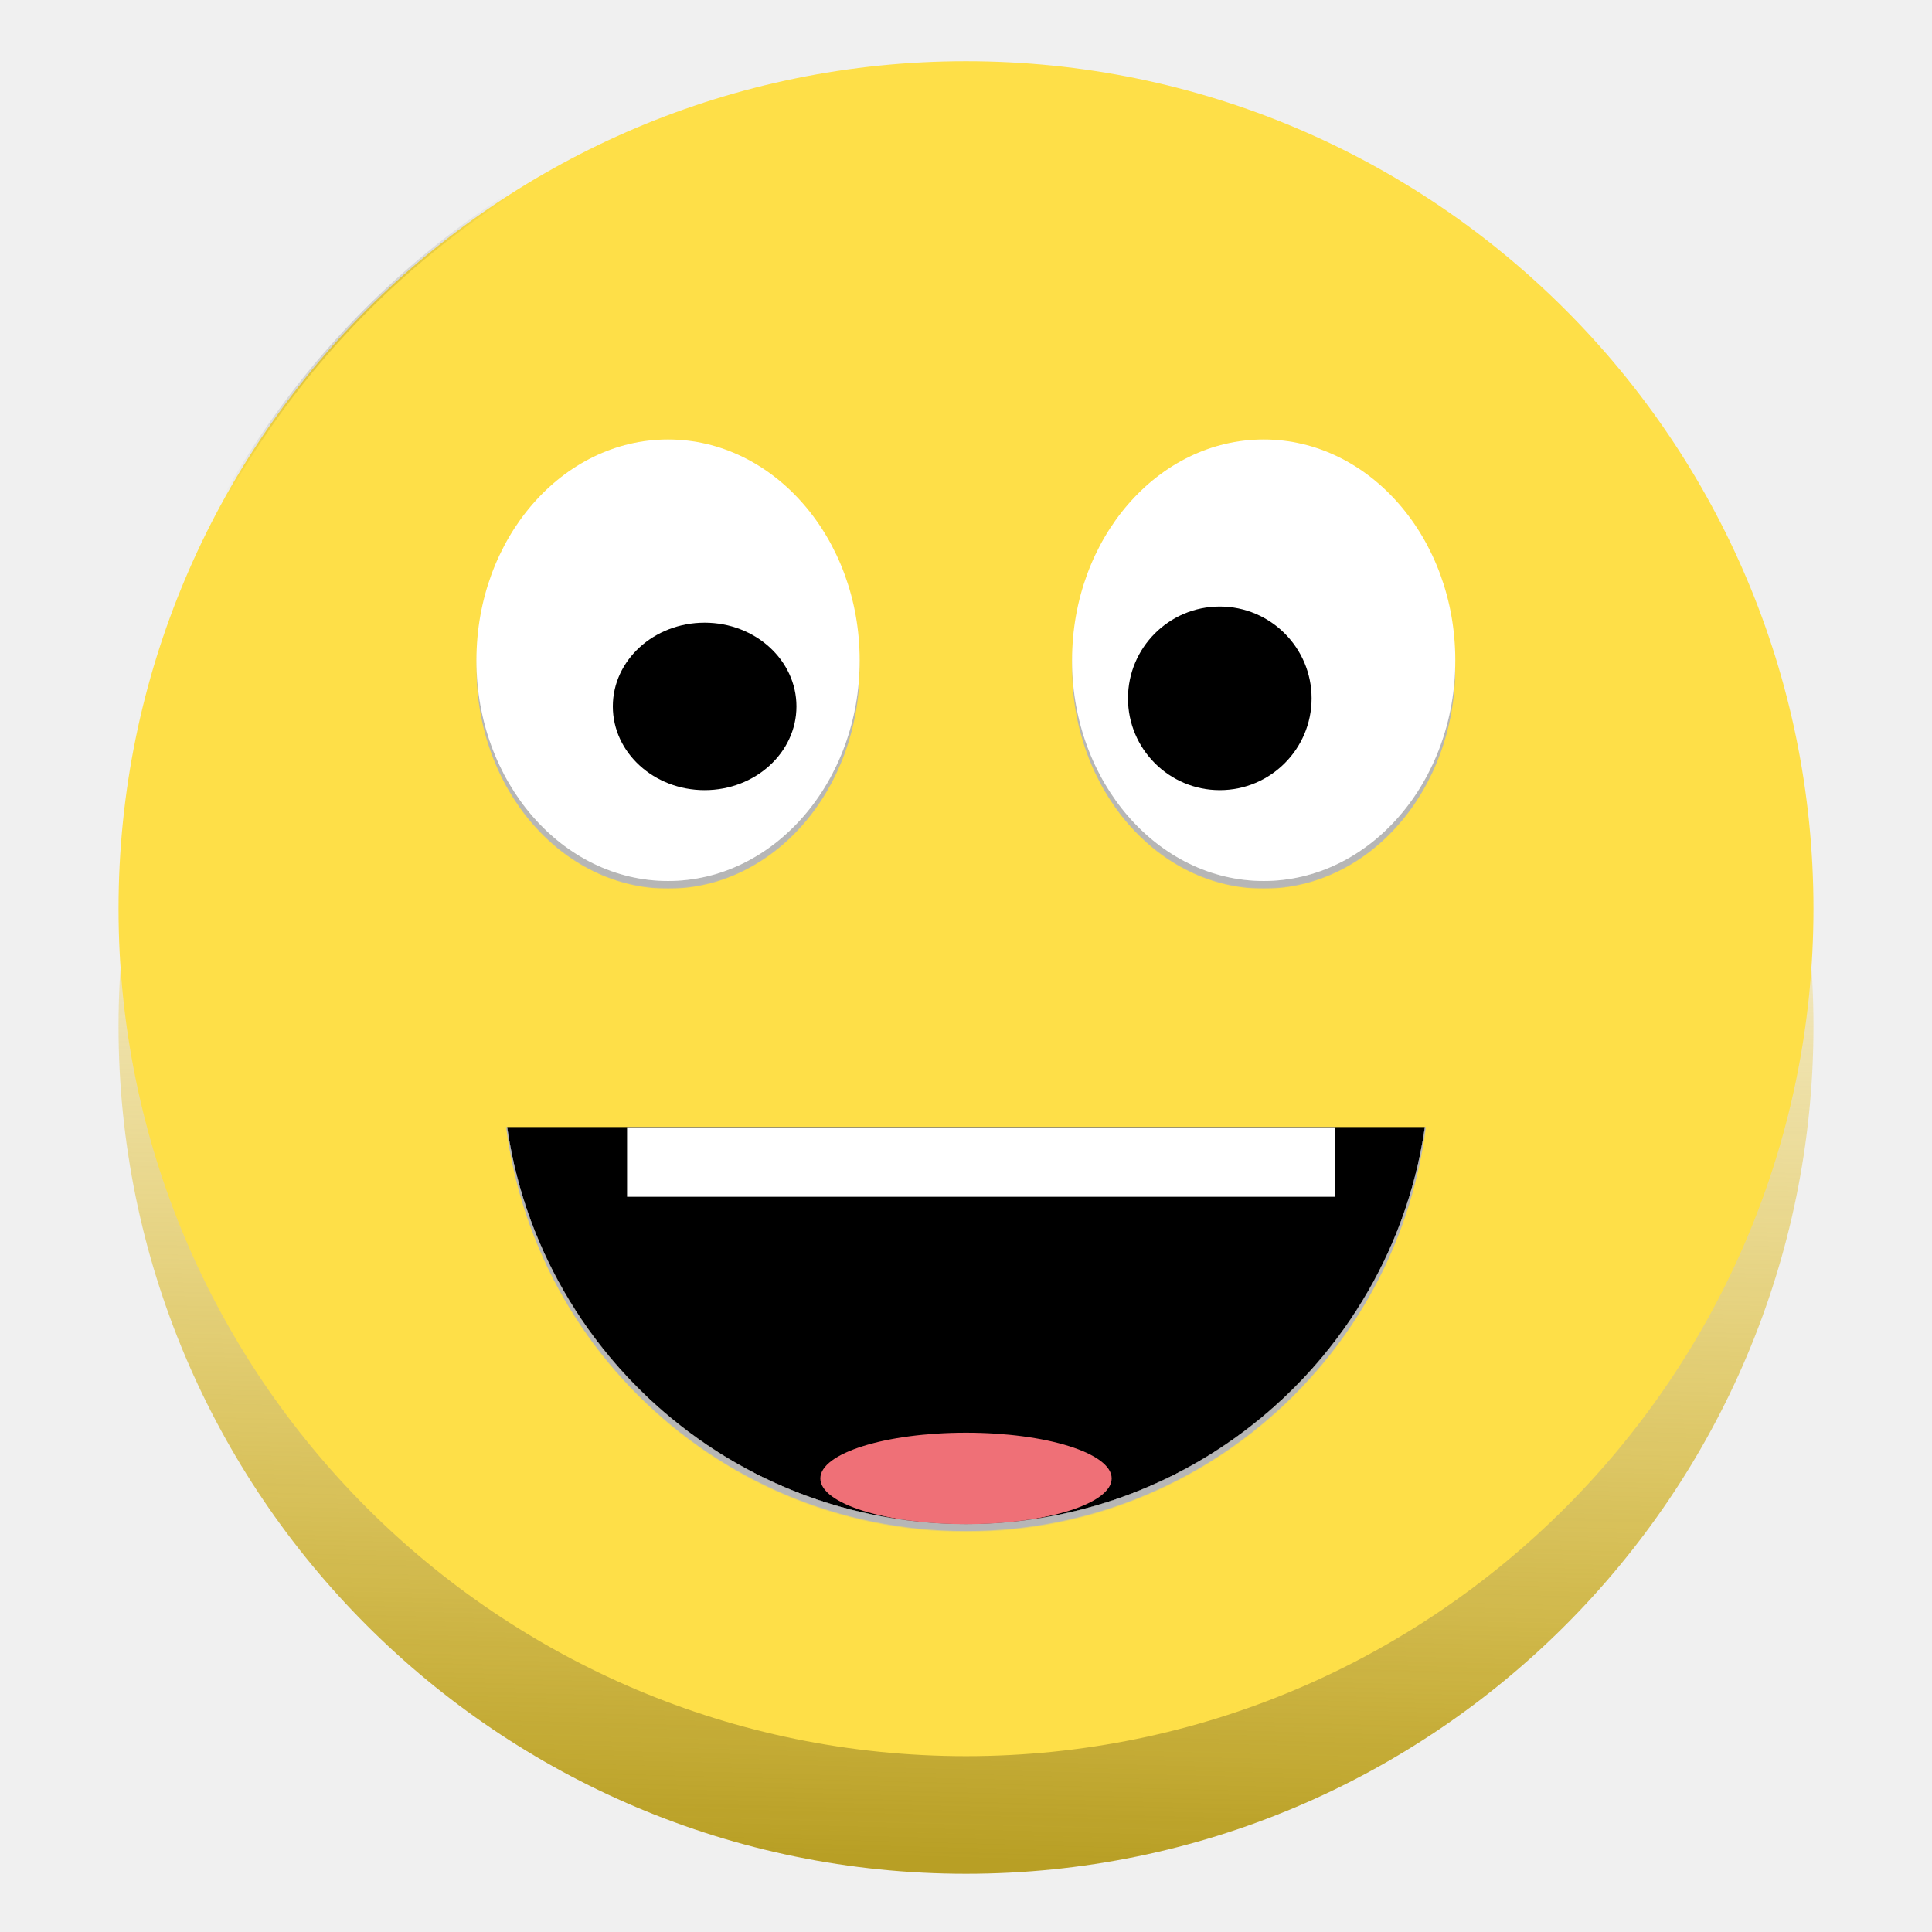
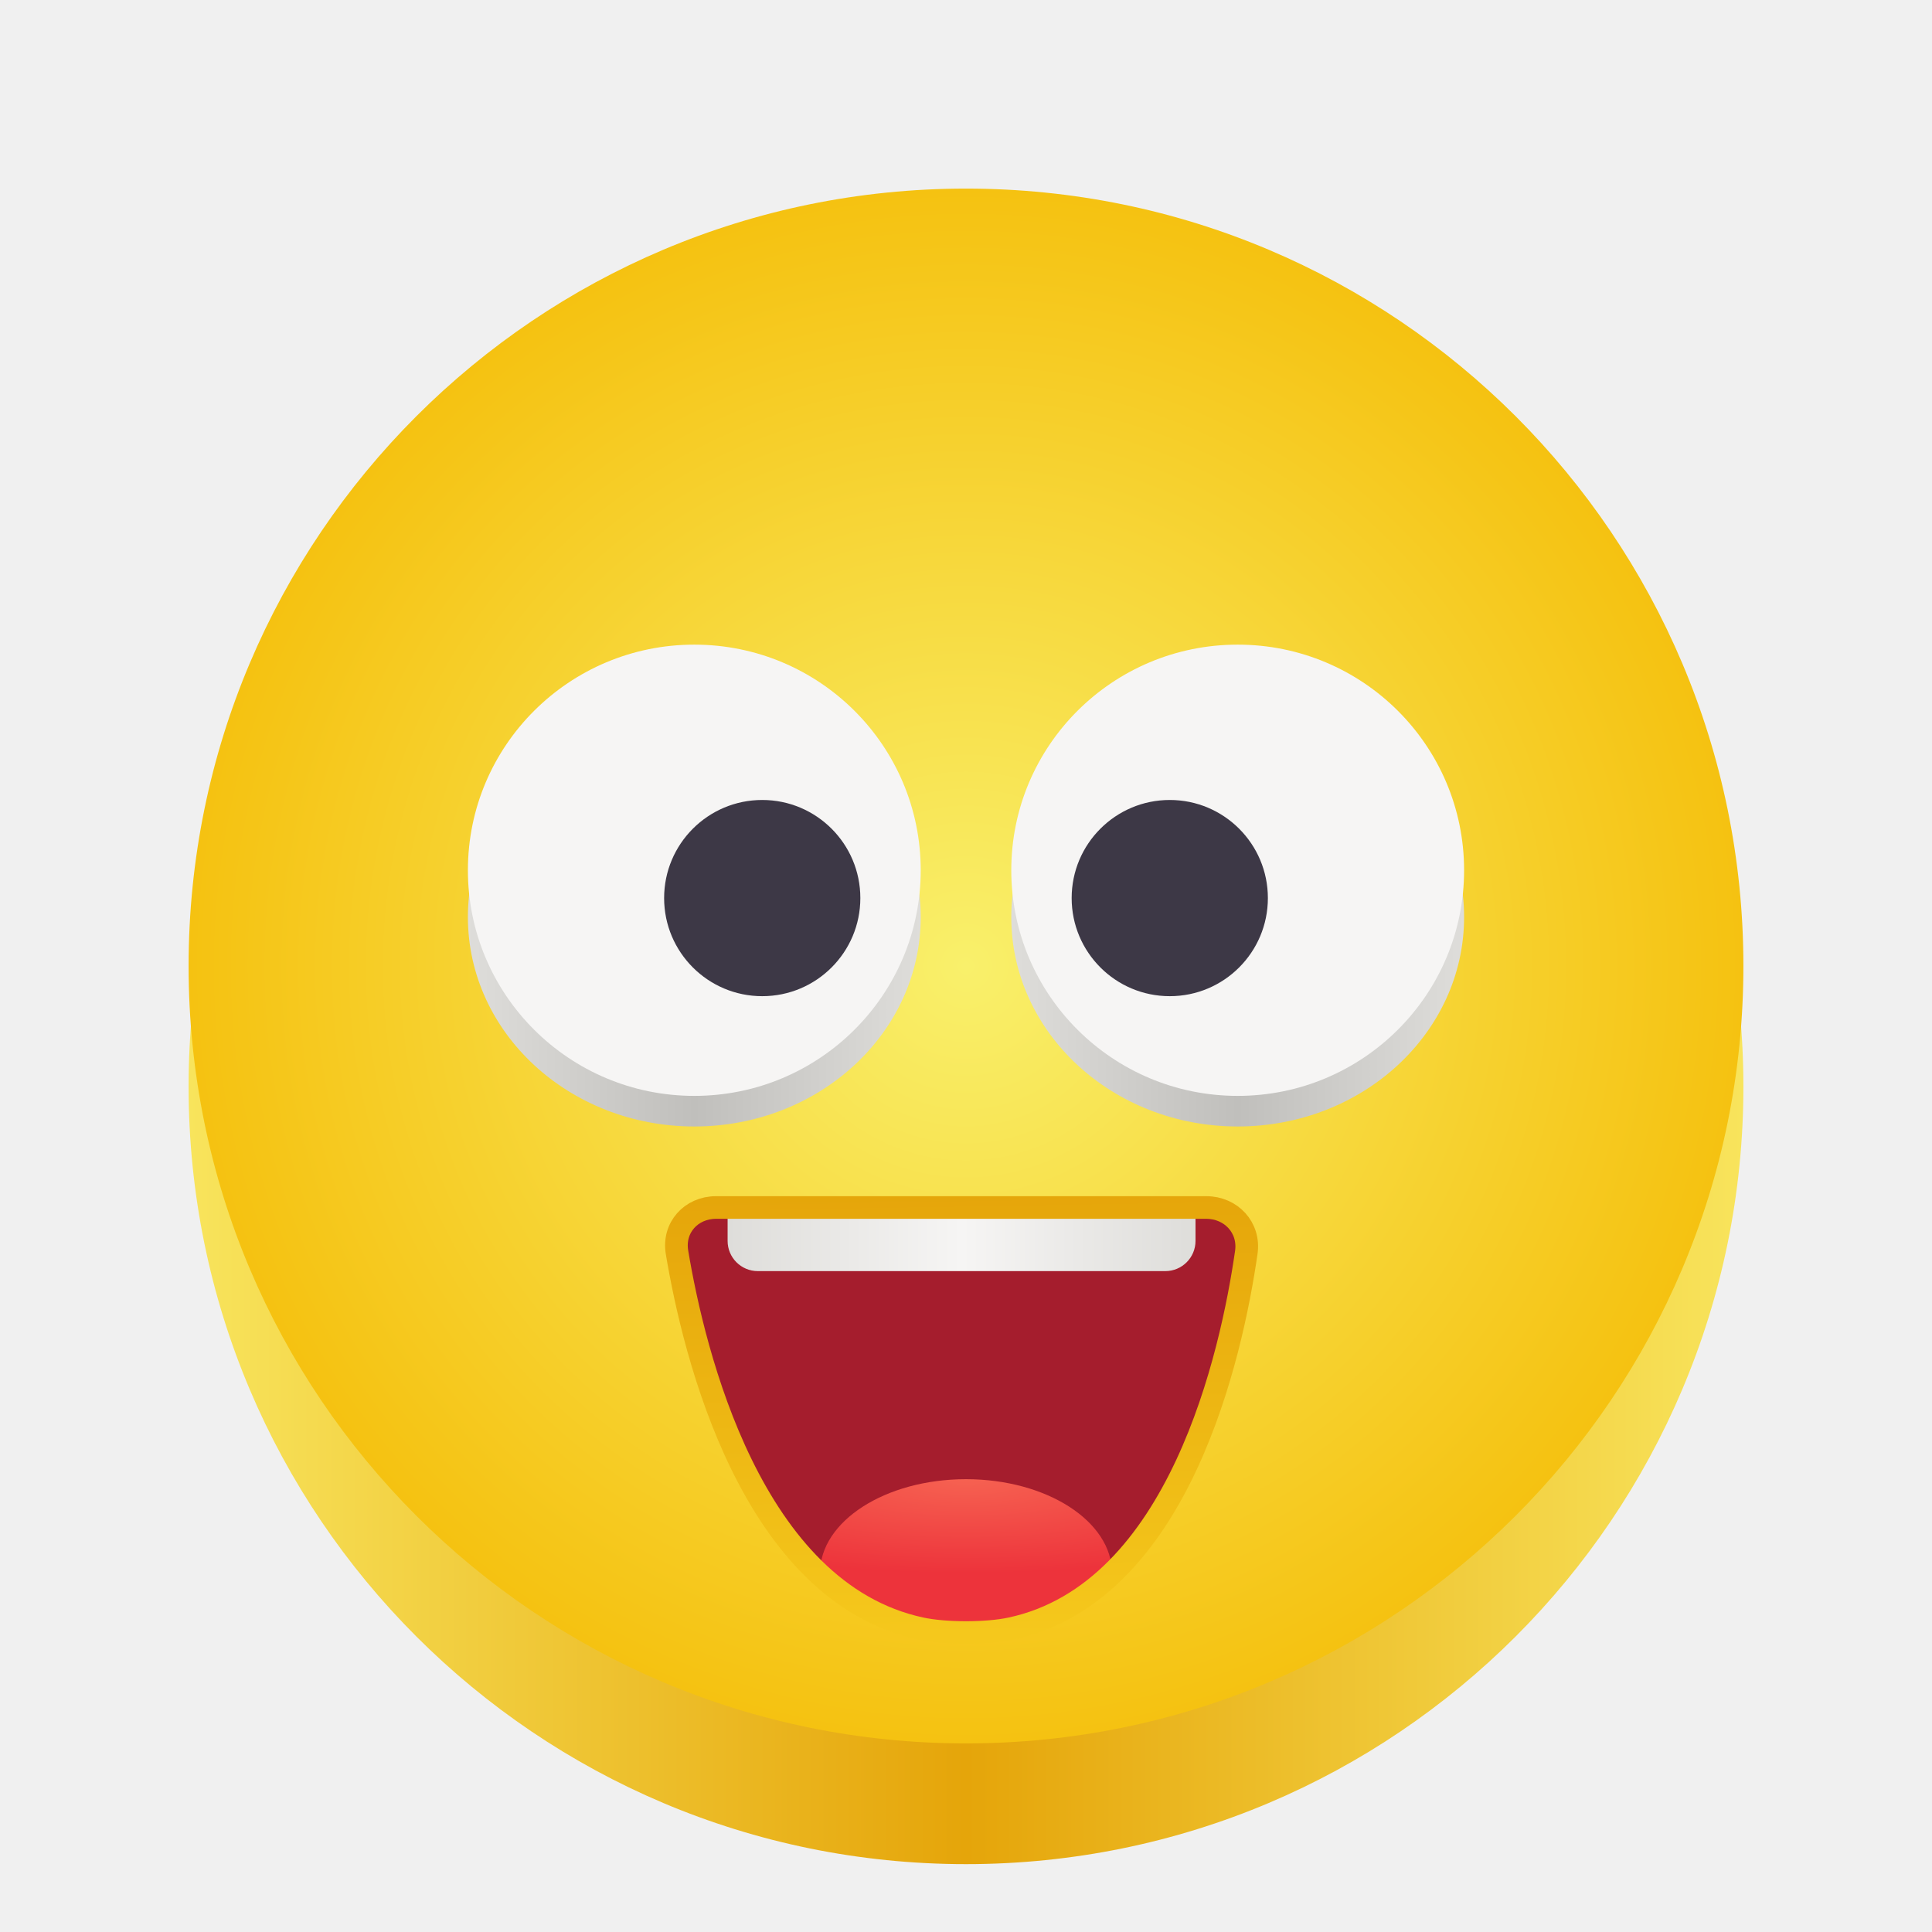
- <svg xmlns="http://www.w3.org/2000/svg" xmlns:xlink="http://www.w3.org/1999/xlink" version="1.1" width="500" height="500" viewBox="0 0 500 500" xml:space="preserve" id="svg81">
-   <defs id="defs4">
-     <linearGradient id="linearGradient1598">
-       <stop style="stop-color:#b89f25;stop-opacity:1" offset="0" id="stop1594" />
-       <stop style="stop-color:#ffcc00;stop-opacity:0" offset="1" id="stop1596" />
+ <svg xmlns="http://www.w3.org/2000/svg" xmlns:xlink="http://www.w3.org/1999/xlink" width="128" height="128" id="svg11300" version="1.0" style="display:inline;enable-background:new" viewBox="0 0 128 128">
+   <defs id="defs3">
+     <linearGradient id="linearGradient67550">
+       <stop style="stop-color:#deddda;stop-opacity:1;" offset="0" id="stop67546" />
+       <stop style="stop-color:#f6f5f4;stop-opacity:1;" offset="0.5" id="stop67554" />
+       <stop style="stop-color:#deddda;stop-opacity:1;" offset="1" id="stop67548" />
    </linearGradient>
-     <linearGradient id="linearGradient3077">
-       <stop style="stop-color:#000000;stop-opacity:1;" offset="0" id="stop3073" />
-       <stop style="stop-color:#000000;stop-opacity:0;" offset="1" id="stop3075" />
+     <linearGradient id="linearGradient61536">
+       <stop style="stop-color:#e5a50a;stop-opacity:1;" offset="0" id="stop61532" />
+       <stop style="stop-color:#f5c81c;stop-opacity:1;" offset="1" id="stop61534" />
    </linearGradient>
-     <linearGradient id="linearGradient2259">
-       <stop style="stop-color:#000000;stop-opacity:1;" offset="0" id="stop2255" />
-       <stop style="stop-color:#000000;stop-opacity:0;" offset="1" id="stop2257" />
+     <linearGradient id="linearGradient41826">
+       <stop style="stop-color:#f66151;stop-opacity:1;" offset="0" id="stop41822" />
+       <stop style="stop-color:#ed333b;stop-opacity:1;" offset="1" id="stop41824" />
    </linearGradient>
-     <radialGradient xlink:href="#linearGradient2259" id="radialGradient2261" cx="0" cy="0" fx="0" fy="0" r="141.5" gradientUnits="userSpaceOnUse" />
-     <linearGradient xlink:href="#linearGradient3077" id="linearGradient3079" x1="-32" y1="0.25" x2="32" y2="0.25" gradientUnits="userSpaceOnUse" />
-     <radialGradient xlink:href="#linearGradient2259" id="radialGradient3119" gradientUnits="userSpaceOnUse" cx="0" cy="0" fx="0" fy="0" r="141.5" />
-     <linearGradient xlink:href="#linearGradient1598" id="linearGradient1728" gradientUnits="userSpaceOnUse" x1="2.556" y1="139.027" x2="-2.662" y2="-57.322" />
+     <linearGradient id="linearGradient27415">
+       <stop style="stop-color:#deddda;stop-opacity:1;" offset="0" id="stop27411" />
+       <stop style="stop-color:#c0bfbc;stop-opacity:1;" offset="0.5" id="stop27419" />
+       <stop style="stop-color:#deddda;stop-opacity:1;" offset="1" id="stop27413" />
+     </linearGradient>
+     <linearGradient id="linearGradient7447">
+       <stop style="stop-color:#f9f06b;stop-opacity:1;" offset="0" id="stop7443" />
+       <stop style="stop-color:#f5c211;stop-opacity:1;" offset="1" id="stop7445" />
+     </linearGradient>
+     <linearGradient id="linearGradient5953">
+       <stop style="stop-color:#f8e45c;stop-opacity:1;" offset="0" id="stop5949" />
+       <stop style="stop-color:#e5a50a;stop-opacity:1;" offset="0.5" id="stop5957" />
+       <stop style="stop-color:#f8e45c;stop-opacity:1;" offset="1" id="stop5951" />
+     </linearGradient>
+     <linearGradient y2="236" x2="96" y1="236" x1="32" gradientTransform="translate(604.8168,170.5864)" gradientUnits="userSpaceOnUse" id="linearGradient1099" xlink:href="#linearGradient1036" />
+     <linearGradient id="linearGradient1036">
+       <stop id="stop1032" offset="0" style="stop-color:#d5d3cf;stop-opacity:1;" />
+       <stop id="stop1034" offset="1" style="stop-color:#f6f5f4;stop-opacity:1" />
+     </linearGradient>
+     <radialGradient r="32" fy="-76" fx="-244" cy="-76" cx="-244" gradientTransform="matrix(0.8833333,0,0,0.8833333,-460.3502,463.1197)" gradientUnits="userSpaceOnUse" id="radialGradient1103" xlink:href="#linearGradient1069" />
+     <linearGradient id="linearGradient1069">
+       <stop id="stop1065" offset="0" style="stop-color:#d5d3cf;stop-opacity:1" />
+       <stop id="stop1067-1" offset="1" style="stop-color:#949390;stop-opacity:1" />
+     </linearGradient>
+     <linearGradient gradientUnits="userSpaceOnUse" y2="232" x2="64" y1="262.5" x1="64" id="linearGradient1027" xlink:href="#linearGradient1025" gradientTransform="translate(-470.5864,432.8168)" />
+     <linearGradient id="linearGradient1025">
+       <stop id="stop1021" offset="0" style="stop-color:#9a9996;stop-opacity:1" />
+       <stop id="stop1023" offset="1" style="stop-color:#77767b;stop-opacity:1" />
+     </linearGradient>
+     <clipPath clipPathUnits="userSpaceOnUse" id="clipPath1609-7">
+       <path id="path1611-5" d="m 252,116 28,-28 v -8 h -36 v 36 z" style="fill:#e74747;stroke:none;stroke-width:0.25px;stroke-linecap:butt;stroke-linejoin:miter;stroke-opacity:1" />
+     </clipPath>
+     <linearGradient xlink:href="#linearGradient5953" id="linearGradient5955" x1="12.495" y1="243.999" x2="115.505" y2="243.999" gradientUnits="userSpaceOnUse" />
+     <radialGradient xlink:href="#linearGradient7447" id="radialGradient7449" cx="64" cy="236" fx="64" fy="236" r="51.505" gradientUnits="userSpaceOnUse" />
+     <linearGradient xlink:href="#linearGradient27415" id="linearGradient27417" x1="24.285" y1="236.458" x2="54.285" y2="236.458" gradientUnits="userSpaceOnUse" />
+     <radialGradient xlink:href="#linearGradient41826" id="radialGradient41828" cx="64" cy="266.55" fx="64" fy="266.55" r="9.674" gradientTransform="matrix(2.552213,0,0,0.6433543,-99.34163,98.51396)" gradientUnits="userSpaceOnUse" />
+     <clipPath clipPathUnits="userSpaceOnUse" id="clipPath42577">
+       <g id="use42579" transform="matrix(1,0,0,0.9977398,0,0.6332028)" style="display:inline" />
+     </clipPath>
+     <linearGradient xlink:href="#linearGradient61536" id="linearGradient61538" x1="43.816" y1="250.935" x2="44.315" y2="280.668" gradientUnits="userSpaceOnUse" />
+     <linearGradient xlink:href="#linearGradient27415" id="linearGradient71930" gradientUnits="userSpaceOnUse" x1="24.285" y1="236.458" x2="54.285" y2="236.458" />
+     <clipPath clipPathUnits="userSpaceOnUse" id="clipPath83971">
+       <ellipse style="display:inline;opacity:1;fill:url(#radialGradient83975);fill-opacity:1;stroke:none;stroke-width:4.005;enable-background:new" id="ellipse83973" cx="64" cy="276.215" rx="9.674" ry="6.238" />
+     </clipPath>
+     <radialGradient xlink:href="#linearGradient41826" id="radialGradient83975" gradientUnits="userSpaceOnUse" gradientTransform="matrix(2.552213,0,0,0.6448117,-99.34163,98.10249)" cx="64" cy="266.55" fx="64" fy="266.55" r="9.674" />
+     <radialGradient xlink:href="#linearGradient41826" id="radialGradient41828-2" cx="64" cy="266.55" fx="64" fy="266.55" r="9.674" gradientTransform="matrix(2.552213,0,0,0.6433543,-99.34163,98.51396)" gradientUnits="userSpaceOnUse" />
+     <clipPath clipPathUnits="userSpaceOnUse" id="clipPath86420">
+       <path id="path86422" d="M 50.206,247.713 H 77.206 a 2,2.005 0 0 1 2,2.005 v 4.437 a 2,2.005 0 0 1 -2,2.005 H 50.206 a 2,2.005 0 0 1 -2,-2.005 v -4.437 a 2,2.005 0 0 1 2,-2.005 z" style="display:inline;opacity:1;fill:url(#linearGradient86424);fill-opacity:1;stroke:none;stroke-width:3.464;enable-background:new" />
+     </clipPath>
+     <linearGradient xlink:href="#linearGradient67550" id="linearGradient86424" gradientUnits="userSpaceOnUse" gradientTransform="matrix(0.8532589,0,0,1.407752,9.348354,-107.0406)" x1="45.541" y1="255" x2="81.872" y2="255" />
+     <linearGradient xlink:href="#linearGradient67550" id="linearGradient67552" x1="45.541" y1="255" x2="81.872" y2="255" gradientUnits="userSpaceOnUse" gradientTransform="matrix(0.8532589,0,0,1.404571,9.348354,-106.1655)" />
  </defs>
-   <g transform="matrix(-1.55,0,0,1.55,250,265.6075)" id="ciA3Zt5SFpNFrV5CsKSBj" style="opacity:1;mix-blend-mode:normal;fill:url(#linearGradient1728);fill-opacity:1;stroke:none;stroke-width:1;stroke-miterlimit:4;stroke-dasharray:none">
-     <path style="opacity:1;fill:url(#linearGradient1728);fill-opacity:1;fill-rule:nonzero;stroke:none;stroke-width:1;stroke-linecap:butt;stroke-linejoin:miter;stroke-miterlimit:4;stroke-dasharray:none;stroke-dashoffset:0" vector-effect="non-scaling-stroke" d="M 0,-141.5 C 78.108,-141.5 141.5,-78.108 141.5,0 141.5,78.108 78.108,141.5 0,141.5 -78.108,141.5 -141.5,78.108 -141.5,0 -141.5,-78.108 -78.108,-141.5 0,-141.5 Z" stroke-linecap="round" id="path6" />
-   </g>
-   <g transform="matrix(-1.55,0,0,1.55,250,235.1675)" id="vBa9iKcRwURM2V3FH-qIC" style="stroke:url(#radialGradient2261);stroke-width:1;stroke-miterlimit:4;stroke-dasharray:none">
-     <path style="opacity:1;fill:#fedf48;fill-rule:nonzero;stroke:url(#radialGradient3119);stroke-width:1;stroke-linecap:butt;stroke-linejoin:miter;stroke-miterlimit:4;stroke-dasharray:none;stroke-dashoffset:0" vector-effect="non-scaling-stroke" d="M 0,-141.5 C 78.108,-141.5 141.5,-78.108 141.5,0 141.5,78.108 78.108,141.5 0,141.5 -78.108,141.5 -141.5,78.108 -141.5,0 -141.5,-78.108 -78.108,-141.5 0,-141.5 Z" stroke-linecap="round" id="path9" />
-   </g>
-   <g transform="matrix(3.75,0,0,3.75,250,274.4275)" id="U4vLtgMNbUR6qmndvGCZf" style="stroke:none;stroke-opacity:0">
-     <filter id="SVGID_519" y="0" height="1.008" x="0" width="1" style="stroke:url(#linearGradient3079)">
-       <feGaussianBlur in="SourceAlpha" stdDeviation="0" id="feGaussianBlur12" style="stroke:url(#linearGradient3079)" />
-       <feOffset dx="0" dy="0.5" result="oBlur" id="feOffset14" style="stroke:url(#linearGradient3079)" />
-       <feFlood flood-color="rgb(182,182,182)" flood-opacity="1" id="feFlood16" style="stroke:url(#linearGradient3079)" />
-       <feComposite in2="oBlur" operator="in" id="feComposite18" style="stroke:url(#linearGradient3079)" />
-       <feMerge id="feMerge24" style="stroke:url(#linearGradient3079)">
-         <feMergeNode id="feMergeNode20" style="stroke:url(#linearGradient3079)" />
-         <feMergeNode in="SourceGraphic" id="feMergeNode22" style="stroke:url(#linearGradient3079)" />
-       </feMerge>
-     </filter>
-     <path style="opacity:1;fill:#000000;fill-rule:nonzero;stroke:none;stroke-width:0;stroke-linecap:butt;stroke-linejoin:miter;stroke-miterlimit:4;stroke-dasharray:none;stroke-dashoffset:0;stroke-opacity:0;filter:url(#SVGID_519)" vector-effect="non-scaling-stroke" d="M 0,-32 C 17.664,-32 32,-17.664 32,0 32,17.664 17.664,32 0,32 -17.664,32 -32,17.664 -32,0 -32,-17.664 -17.664,-32 0,-32 Z" stroke-linecap="round" id="path27" />
-   </g>
-   <g transform="matrix(3.02,0,0,1.93,253.86,206.7575)" id="m0UBijh0YUbr3hjqToMj3">
-     <path style="opacity:1;fill:#fedf48;fill-rule:nonzero;stroke:#d8ef59;stroke-width:0;stroke-linecap:butt;stroke-linejoin:miter;stroke-miterlimit:4;stroke-dasharray:none;stroke-dashoffset:0" vector-effect="non-scaling-stroke" d="M -44,-44 H 44 V 44 H -44 Z" stroke-linecap="round" id="path30" />
-   </g>
-   <g transform="matrix(-1.71,0,0,1.97,327.04,170.8675)" id="bhGTILzuNhPzKSu89ZMEj">
-     <filter id="SVGID_511" y="-8.6206896e-09" height="1.017" x="-8.6206896e-09" width="1">
-       <feGaussianBlur in="SourceAlpha" stdDeviation="0" id="feGaussianBlur33" />
-       <feOffset dx="0" dy="1" result="oBlur" id="feOffset35" />
-       <feFlood flood-color="rgb(182,182,182)" flood-opacity="1" id="feFlood37" />
-       <feComposite in2="oBlur" operator="in" id="feComposite39" />
-       <feMerge id="feMerge45">
-         <feMergeNode id="feMergeNode41" />
-         <feMergeNode in="SourceGraphic" id="feMergeNode43" />
-       </feMerge>
-     </filter>
-     <path style="opacity:1;fill:#ffffff;fill-rule:nonzero;stroke:#616161;stroke-width:0;stroke-linecap:butt;stroke-linejoin:miter;stroke-miterlimit:4;stroke-dasharray:none;stroke-dashoffset:0;filter:url(#SVGID_511)" vector-effect="non-scaling-stroke" d="M 0,-29 C 16.008,-29 29,-16.008 29,0 29,16.008 16.008,29 0,29 -16.008,29 -29,16.008 -29,0 -29,-16.008 -16.008,-29 0,-29 Z" stroke-linecap="round" id="path48" />
-   </g>
-   <g transform="matrix(1.71,0,0,1.97,172.89,170.8675)" id="bFrG1IMMrIk8I3wt6hfuq">
-     <filter id="SVGID_515" y="-8.6206896e-09" height="1.017" x="-8.6206896e-09" width="1">
-       <feGaussianBlur in="SourceAlpha" stdDeviation="0" id="feGaussianBlur51" />
-       <feOffset dx="0" dy="1" result="oBlur" id="feOffset53" />
-       <feFlood flood-color="rgb(182,182,182)" flood-opacity="1" id="feFlood55" />
-       <feComposite in2="oBlur" operator="in" id="feComposite57" />
-       <feMerge id="feMerge63">
-         <feMergeNode id="feMergeNode59" />
-         <feMergeNode in="SourceGraphic" id="feMergeNode61" />
-       </feMerge>
-     </filter>
-     <path style="opacity:1;fill:#ffffff;fill-rule:nonzero;stroke:#77794f;stroke-width:0;stroke-linecap:butt;stroke-linejoin:miter;stroke-miterlimit:4;stroke-dasharray:none;stroke-dashoffset:0;filter:url(#SVGID_515)" vector-effect="non-scaling-stroke" d="M 0,-29 C 16.008,-29 29,-16.008 29,0 29,16.008 16.008,29 0,29 -16.008,29 -29,16.008 -29,0 -29,-16.008 -16.008,-29 0,-29 Z" stroke-linecap="round" id="path66" />
-   </g>
-   <g transform="matrix(-2.16,0,0,2.16,315.68,180.7275)" id="zgHjoc6FEuTaXU4cU5T5H">
-     <path style="opacity:1;fill:#000000;fill-rule:nonzero;stroke:#686ab8;stroke-width:0;stroke-linecap:butt;stroke-linejoin:miter;stroke-miterlimit:4;stroke-dasharray:none;stroke-dashoffset:0" vector-effect="non-scaling-stroke" d="M 0,-11 C 6.072,-11 11,-6.072 11,0 11,6.072 6.072,11 0,11 -6.072,11 -11,6.072 -11,0 -11,-6.072 -6.072,-11 0,-11 Z" stroke-linecap="round" id="path69" />
-   </g>
-   <g transform="matrix(2.16,0,0,1.97,182.36,182.8175)" id="cpTK3YHwOwxU6kGMy1vtF">
-     <path style="opacity:1;fill:#000000;fill-rule:nonzero;stroke:#686ab8;stroke-width:0;stroke-linecap:butt;stroke-linejoin:miter;stroke-miterlimit:4;stroke-dasharray:none;stroke-dashoffset:0" vector-effect="non-scaling-stroke" d="M 0,-11 C 6.072,-11 11,-6.072 11,0 11,6.072 6.072,11 0,11 -6.072,11 -11,6.072 -11,0 -11,-6.072 -6.072,-11 0,-11 Z" stroke-linecap="round" id="path72" />
-   </g>
-   <g transform="matrix(2.9,0,0,0.91,250,382.6175)" id="2Z87o9zuxE83MdnQaVYAd">
-     <path style="opacity:1;fill:#ef7077;fill-rule:nonzero;stroke:#9c71f6;stroke-width:0;stroke-linecap:butt;stroke-linejoin:miter;stroke-miterlimit:4;stroke-dasharray:none;stroke-dashoffset:0" vector-effect="non-scaling-stroke" d="M 0,-13 C 7.176,-13 13,-7.176 13,0 13,7.176 7.176,13 0,13 -7.176,13 -13,7.176 -13,0 -13,-7.176 -7.176,-13 0,-13 Z" stroke-linecap="round" id="path75" />
-   </g>
-   <g transform="matrix(4.07,0,0,0.4,253.86,300.7275)" id="Ay-in7NZ-k-jTtvCywxK6">
-     <path style="opacity:1;fill:#ffffff;fill-rule:nonzero;stroke:#85009f;stroke-width:0;stroke-linecap:butt;stroke-linejoin:miter;stroke-miterlimit:4;stroke-dasharray:none;stroke-dashoffset:0" vector-effect="non-scaling-stroke" d="m -22.5,-22.5 h 45 v 45 h -45 z" stroke-linecap="round" id="path78" />
+   <g id="layer1" style="display:inline" transform="translate(0,-172)">
+     <circle style="opacity:1;fill:url(#linearGradient5955);fill-opacity:1;stroke-width:4" id="circle3019" cx="64" cy="243.999" r="51.505" />
+     <circle style="display:inline;enable-background:new;opacity:1;fill:url(#radialGradient7449);stroke-width:4;fill-opacity:1" id="path1928" cx="64" cy="236" r="51.505" />
+     <g id="g71928" transform="matrix(-1,0,0,0.9249465,121.2852,14.04702)" style="display:inline;enable-background:new">
+       <circle style="display:inline;opacity:1;fill:url(#linearGradient71930);fill-opacity:1;stroke-width:4.558;enable-background:new" id="circle71922" cx="39.285" cy="236.458" r="15" />
+       <ellipse style="opacity:1;fill:#f6f5f4;fill-opacity:1;stroke:none;stroke-width:1.025;stroke-dasharray:none" id="ellipse71924" cx="39.285" cy="233.105" rx="15" ry="16.161" />
+       <ellipse style="opacity:1;fill:#3d3846;fill-opacity:1;stroke-width:4.085" id="ellipse71926" cx="43.785" cy="235.098" rx="6.5" ry="7.027" />
+     </g>
+     <g id="g28884" transform="matrix(1,0,0,0.9249465,6.714848,14.04702)">
+       <circle style="display:inline;opacity:1;fill:url(#linearGradient27417);fill-opacity:1;stroke-width:4.558;enable-background:new" id="circle21546" cx="39.285" cy="236.458" r="15" />
+       <ellipse style="opacity:1;fill:#f6f5f4;fill-opacity:1;stroke:none;stroke-width:1.025;stroke-dasharray:none" id="path20818" cx="39.285" cy="233.105" rx="15" ry="16.161" />
+       <ellipse style="opacity:1;fill:#3d3846;fill-opacity:1;stroke-width:4.085" id="path25231" cx="43.785" cy="235.098" rx="6.5" ry="7.027" />
+     </g>
+     <g id="g67510">
+       <path style="display:inline;enable-background:new;fill:#a51d2d;fill-opacity:1;stroke:none;stroke-width:1px;stroke-linecap:butt;stroke-linejoin:miter;stroke-opacity:1" d="m 47.445,251.936 h 32.467 c 1.657,0 2.894,1.34 2.659,2.98 -0.963,6.702 -4.406,22.569 -15.592,24.983 -1.616,0.349 -4.339,0.348 -5.957,10e-4 -11.252,-2.409 -15.056,-18.294 -16.169,-24.992 -0.272,-1.634 0.936,-2.972 2.592,-2.972 z" id="path29057" transform="matrix(1,0,0,0.9977398,0,0.6332)" />
+       <path style="display:inline;enable-background:new;fill:url(#linearGradient67552);fill-opacity:1;stroke:none;stroke-width:3.464;stroke-linecap:butt;stroke-linejoin:miter;stroke-opacity:1;font-variation-settings:normal;opacity:1;vector-effect:none;stroke-miterlimit:4;stroke-dasharray:none;stroke-dashoffset:0;-inkscape-stroke:none;stop-color:#000000;stop-opacity:1" d="m 47.445,251.936 h 32.467 c 1.657,0 2.894,1.34 2.659,2.98 -0.963,6.702 -4.406,22.569 -15.592,24.983 -1.616,0.349 -4.339,0.348 -5.957,10e-4 -11.252,-2.409 -15.056,-18.294 -16.169,-24.992 -0.272,-1.634 0.936,-2.972 2.592,-2.972 z" id="path84790" transform="matrix(1,0,0,0.9977398,0,0.6332)" clip-path="url(#clipPath86420)" />
+       <path style="display:inline;enable-background:new;fill:url(#radialGradient41828);fill-opacity:1;stroke:none;stroke-width:4.005;stroke-linecap:butt;stroke-linejoin:miter;stroke-opacity:1;font-variation-settings:normal;opacity:1;vector-effect:none;stroke-miterlimit:4;stroke-dasharray:none;stroke-dashoffset:0;-inkscape-stroke:none;stop-color:#000000;stop-opacity:1" d="m 47.445,251.936 h 32.467 c 1.657,0 2.894,1.34 2.659,2.98 -0.963,6.702 -4.406,22.569 -15.592,24.983 -1.616,0.349 -4.339,0.348 -5.957,10e-4 -11.252,-2.409 -15.056,-18.294 -16.169,-24.992 -0.272,-1.634 0.936,-2.972 2.592,-2.972 z" id="path83968" transform="matrix(1,0,0,0.9977398,0,0.6332)" clip-path="url(#clipPath83971)" />
+       <path style="display:inline;enable-background:new;fill:none;fill-opacity:1;stroke:url(#linearGradient61538);stroke-width:1.502;stroke-linecap:butt;stroke-linejoin:miter;stroke-opacity:1;stroke-dasharray:none" d="m 47.445,251.936 h 32.467 c 1.657,0 2.894,1.34 2.659,2.98 -0.963,6.702 -4.406,22.569 -15.592,24.983 -1.616,0.349 -4.339,0.348 -5.957,0.001 -11.252,-2.409 -15.056,-18.294 -16.169,-24.992 -0.272,-1.634 0.936,-2.972 2.592,-2.972 z" id="path60773" transform="matrix(1,0,0,0.9977398,0,0.6332)" />
+     </g>
  </g>
</svg>
